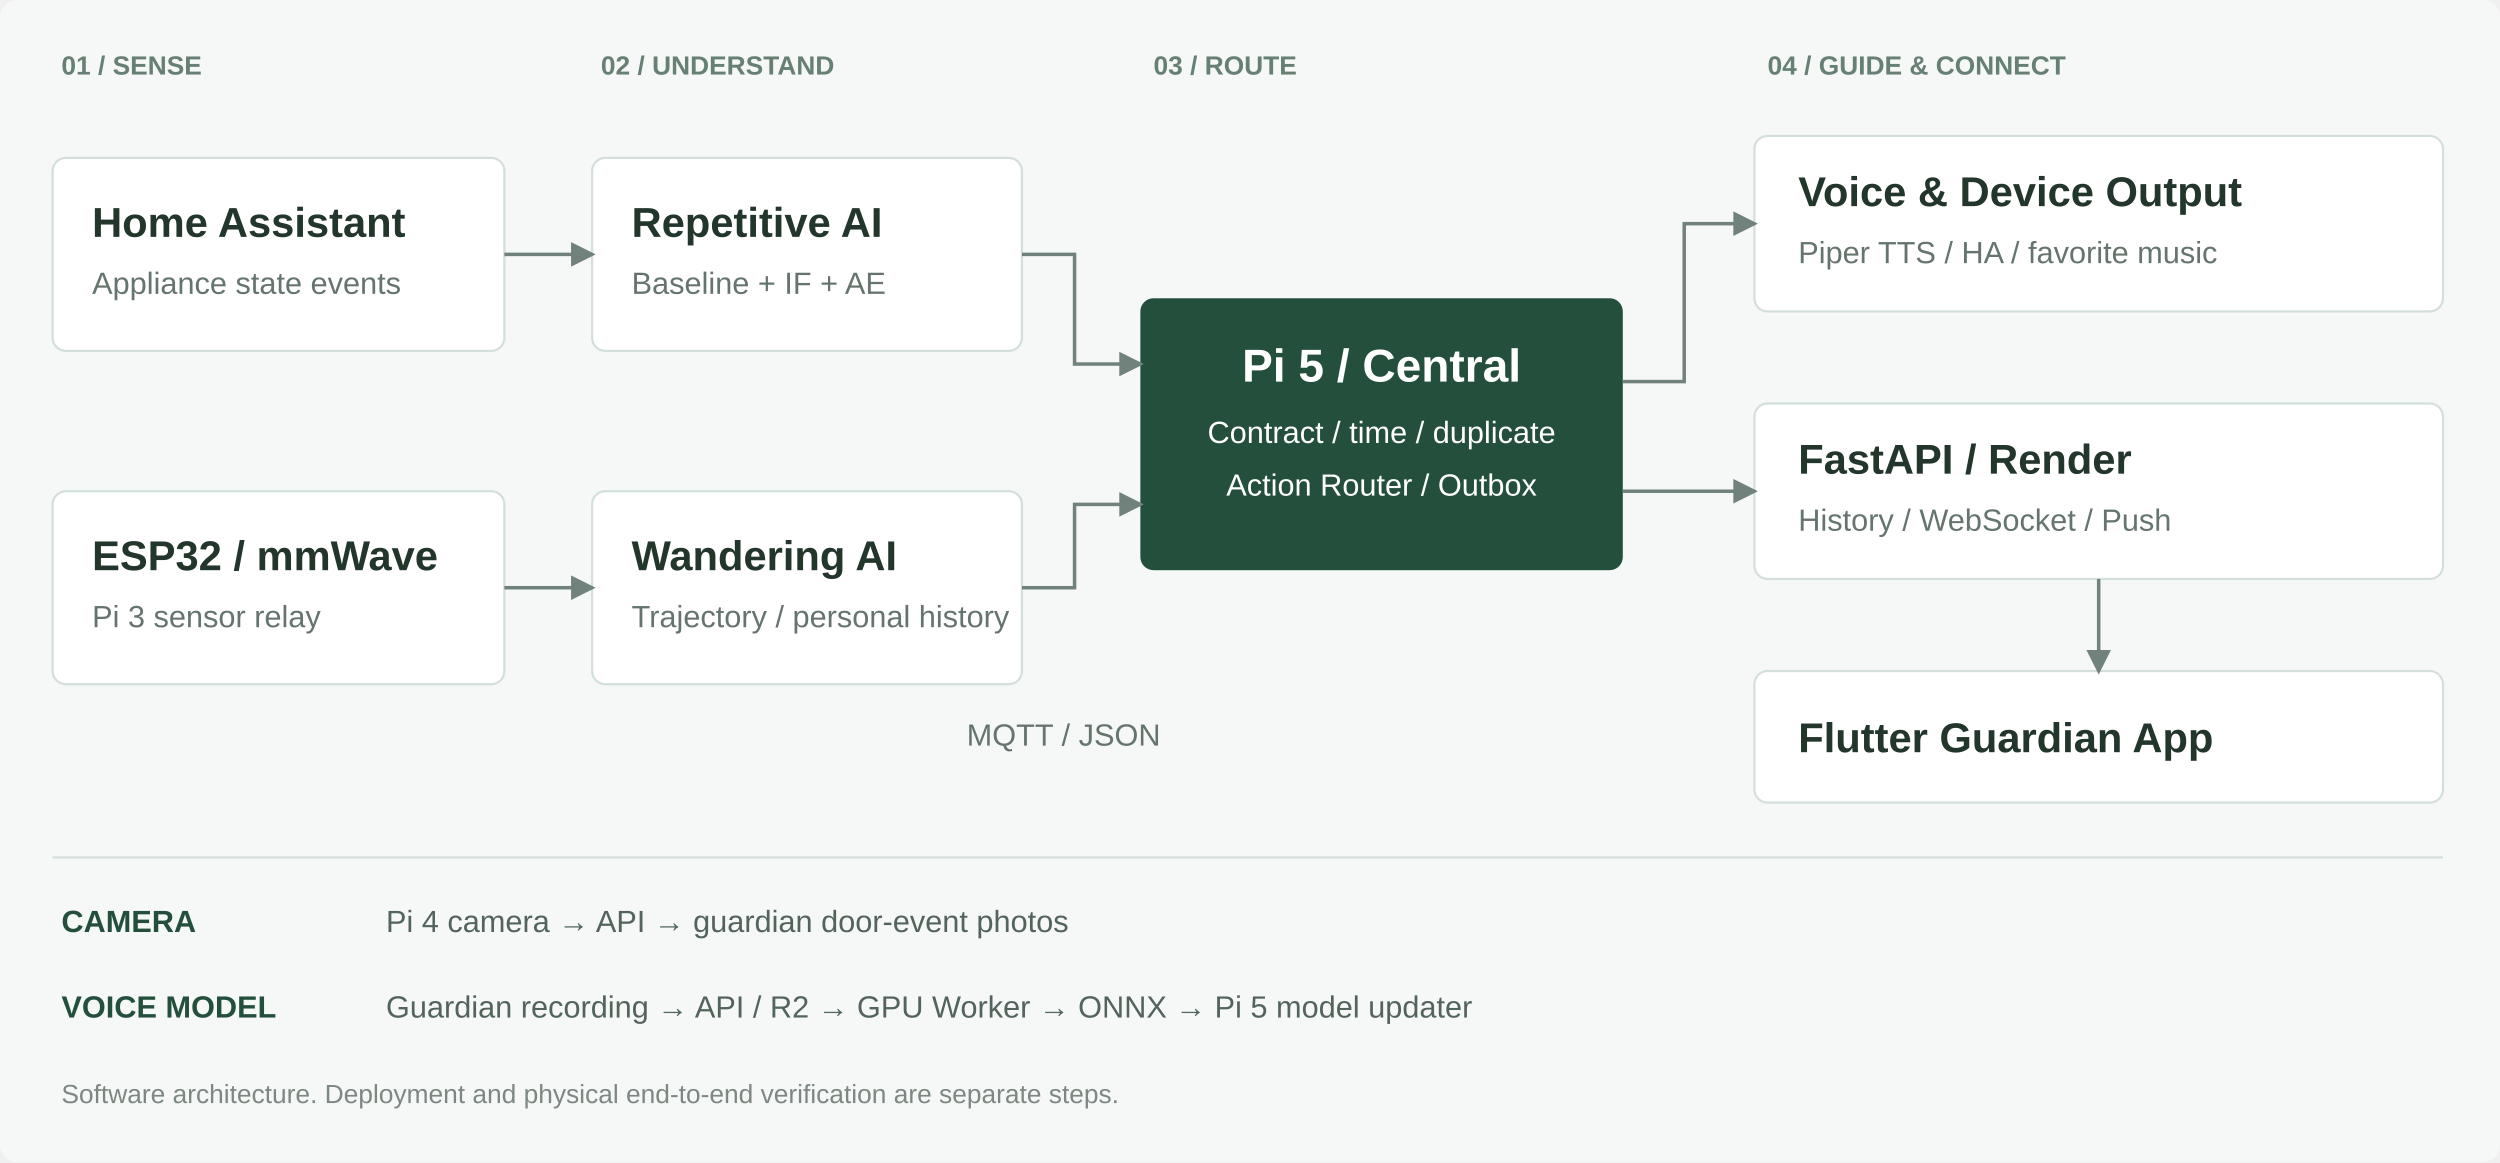
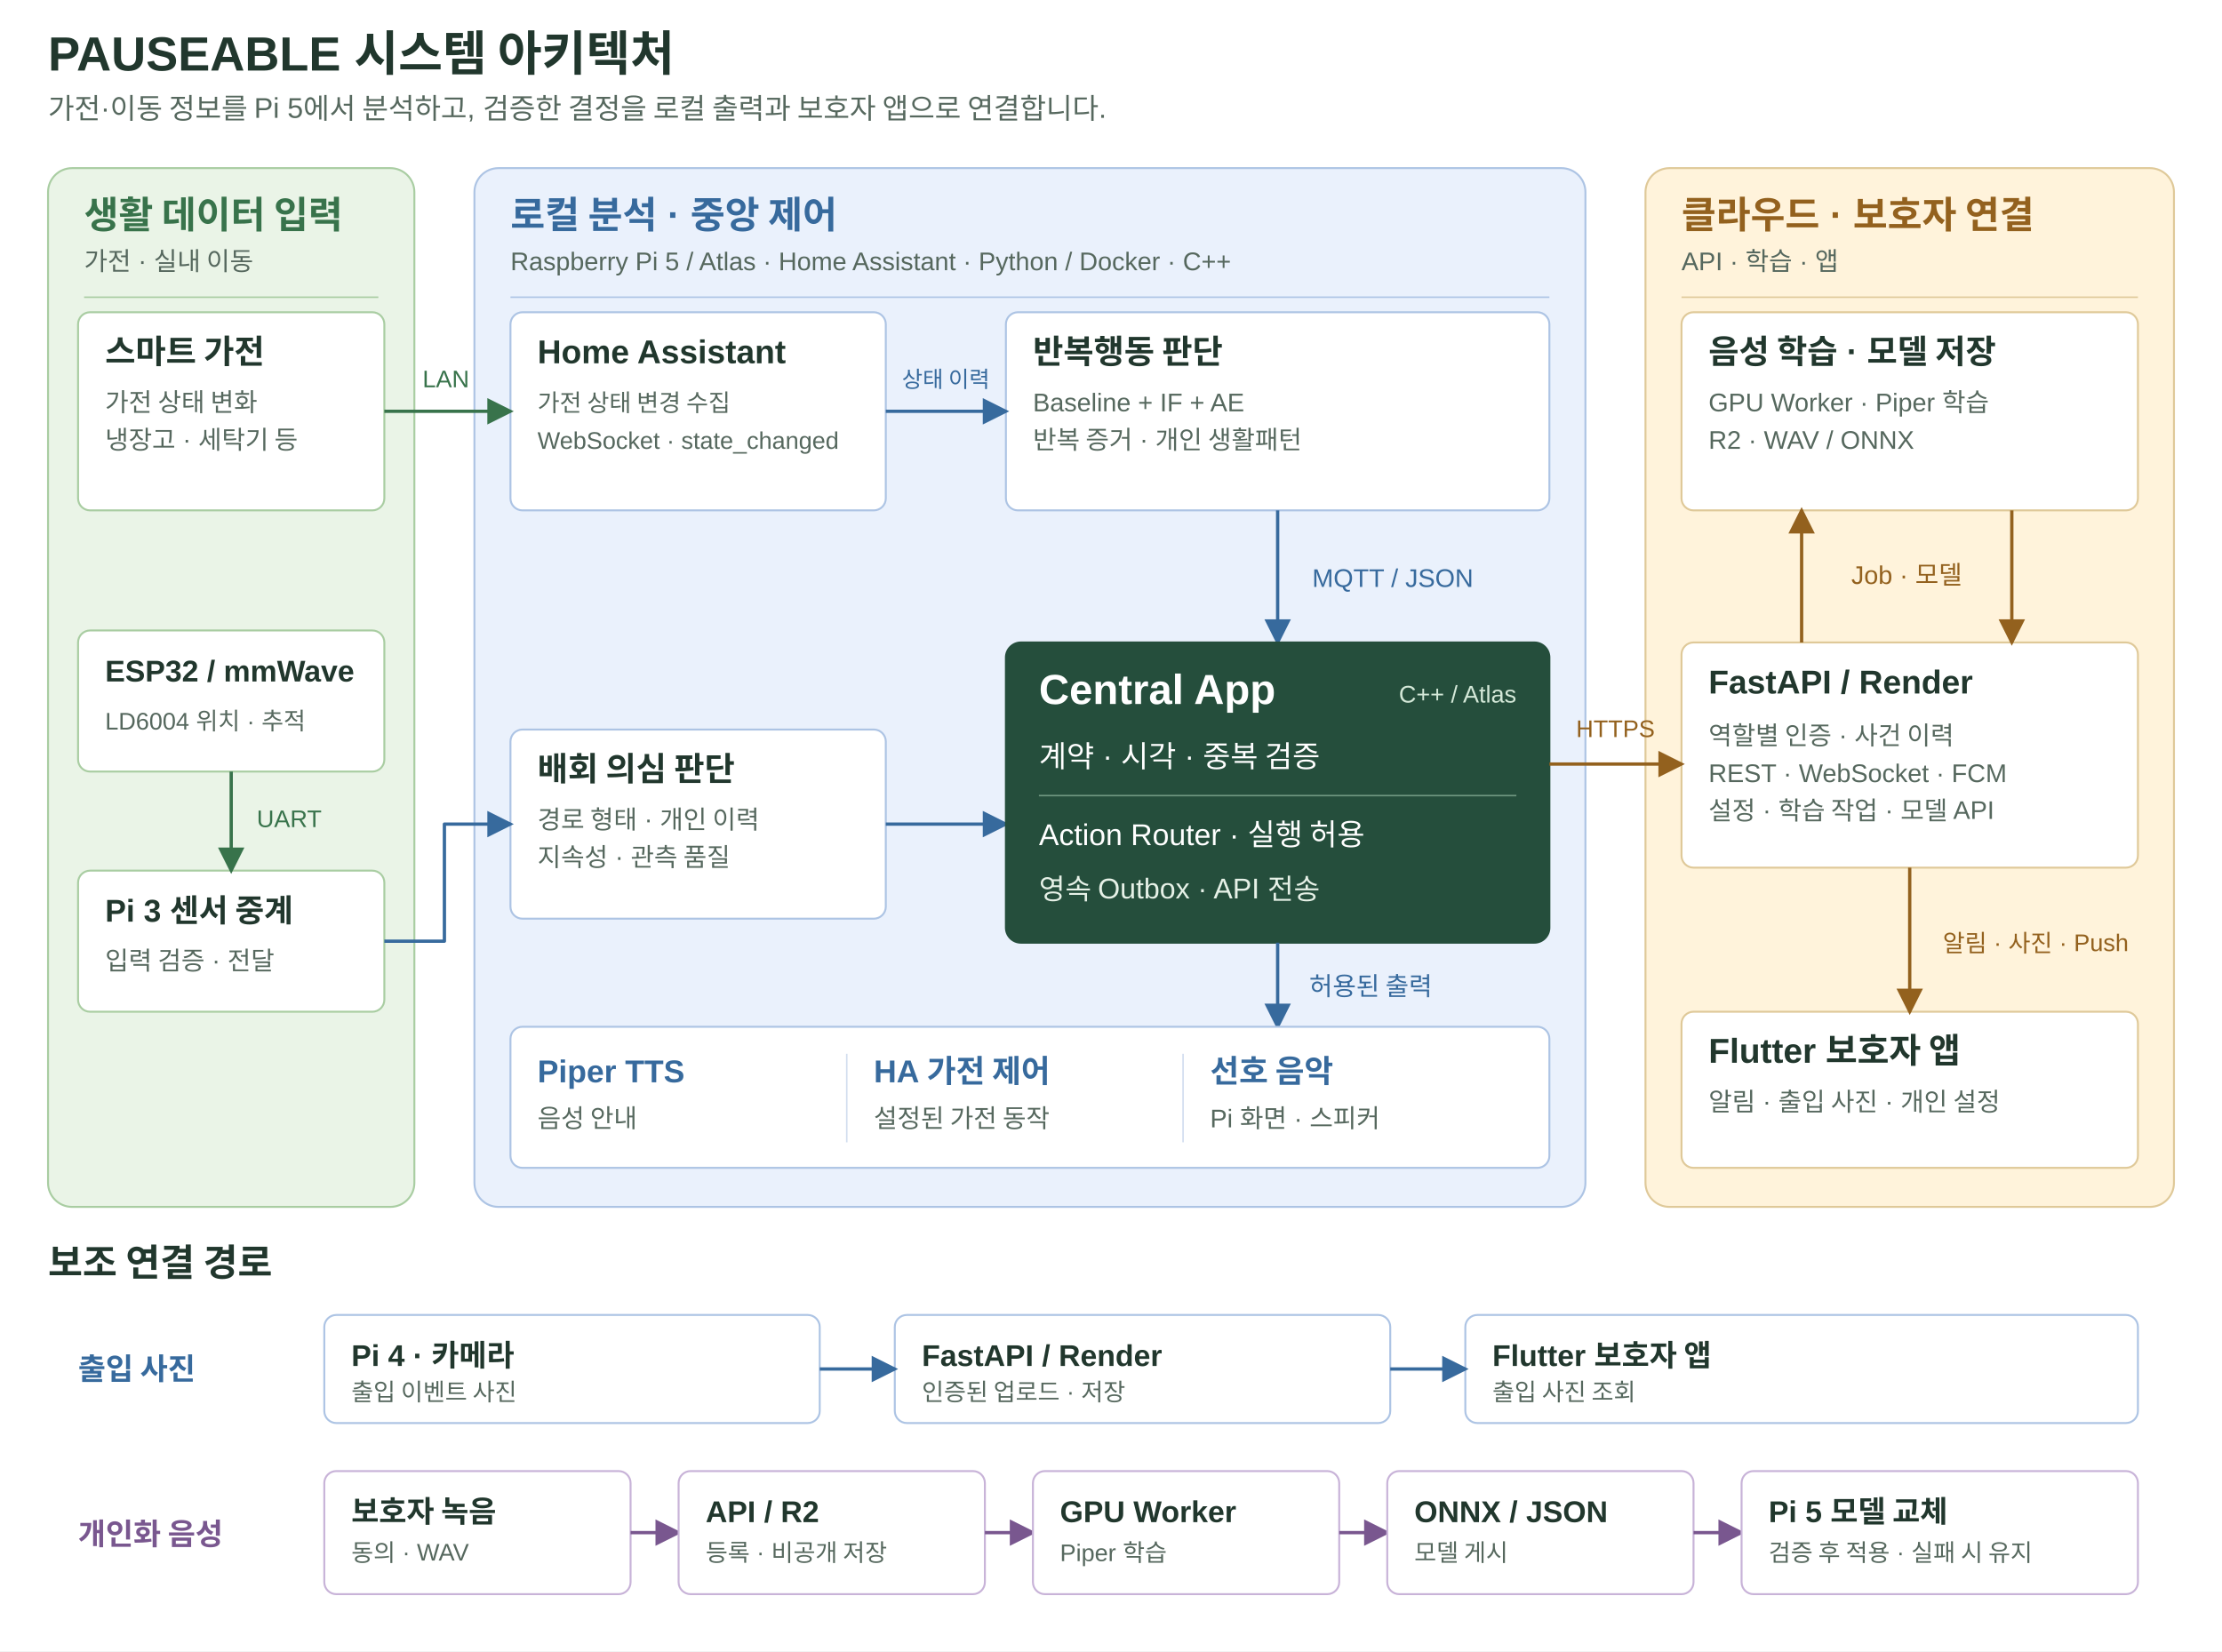
- <svg xmlns="http://www.w3.org/2000/svg" width="1140" height="530" viewBox="0 0 1140 530" role="img" aria-labelledby="title desc">
+ <svg xmlns="http://www.w3.org/2000/svg" width="1480" height="1100" viewBox="0 0 1480 1100" role="img" aria-labelledby="title desc">
  <defs>
-     <marker id="arrow" markerWidth="7" markerHeight="7" refX="6" refY="3.5" orient="auto">
-       <path d="M0 0L7 3.5L0 7Z" fill="#71817b" />
+     <marker id="arrow-green" markerWidth="8" markerHeight="8" refX="7" refY="4" orient="auto">
+       <path d="M0 0L8 4L0 8Z" fill="#38734b" />
+     </marker>
+     <marker id="arrow-blue" markerWidth="8" markerHeight="8" refX="7" refY="4" orient="auto">
+       <path d="M0 0L8 4L0 8Z" fill="#376a9d" />
+     </marker>
+     <marker id="arrow-amber" markerWidth="8" markerHeight="8" refX="7" refY="4" orient="auto">
+       <path d="M0 0L8 4L0 8Z" fill="#93611e" />
+     </marker>
+     <marker id="arrow-violet" markerWidth="8" markerHeight="8" refX="7" refY="4" orient="auto">
+       <path d="M0 0L8 4L0 8Z" fill="#79578f" />
    </marker>
  </defs>
-   <rect width="1140" height="530" rx="8" fill="#f5f8f6" />
-   <g font-family="Arial, Helvetica, sans-serif">
-     <g fill="#668074" font-size="12" font-weight="700">
-       <text x="28" y="34">01 / SENSE</text>
-       <text x="274" y="34">02 / UNDERSTAND</text>
-       <text x="526" y="34">03 / ROUTE</text>
-       <text x="806" y="34">04 / GUIDE &amp; CONNECT</text>
-     </g>
-     <g fill="#ffffff" stroke="#d3dfd8">
-       <rect x="24" y="72" width="206" height="88" rx="6" />
-       <rect x="24" y="224" width="206" height="88" rx="6" />
-       <rect x="270" y="72" width="196" height="88" rx="6" />
-       <rect x="270" y="224" width="196" height="88" rx="6" />
-       <rect x="800" y="62" width="314" height="80" rx="6" />
-       <rect x="800" y="184" width="314" height="80" rx="6" />
-       <rect x="800" y="306" width="314" height="60" rx="6" />
-     </g>
-     <rect x="520" y="136" width="220" height="124" rx="6" fill="#244f3d" />
-     <g fill="none" stroke="#71817b" stroke-width="1.6" marker-end="url(#arrow)">
-       <path d="M230 116H270" />
-       <path d="M230 268H270" />
-       <path d="M466 116H490V166H520" />
-       <path d="M466 268H490V230H520" />
-       <path d="M740 174H768V102H800" />
-       <path d="M740 224H800" />
-       <path d="M957 264V306" />
-     </g>
-     <g fill="#22362c" font-size="19" font-weight="700">
-       <text x="42" y="108">Home Assistant</text>
-       <text x="42" y="260">ESP32 / mmWave</text>
-       <text x="288" y="108">Repetitive AI</text>
-       <text x="288" y="260">Wandering AI</text>
-       <text x="820" y="94">Voice &amp; Device Output</text>
-       <text x="820" y="216">FastAPI / Render</text>
-       <text x="820" y="343">Flutter Guardian App</text>
-     </g>
-     <g fill="#65756d" font-size="14">
-       <text x="42" y="134">Appliance state events</text>
-       <text x="42" y="286">Pi 3 sensor relay</text>
-       <text x="288" y="134">Baseline + IF + AE</text>
-       <text x="288" y="286">Trajectory / personal history</text>
-       <text x="820" y="120">Piper TTS / HA / favorite music</text>
-       <text x="820" y="242">History / WebSocket / Push</text>
-       <text x="485" y="340" text-anchor="middle">MQTT / JSON</text>
-     </g>
-     <g fill="#ffffff" text-anchor="middle">
-       <text x="630" y="174" font-size="21" font-weight="700">Pi 5 / Central</text>
-       <text x="630" y="202" font-size="14">Contract / time / duplicate</text>
-       <text x="630" y="226" font-size="14">Action Router / Outbox</text>
-     </g>
-     <path d="M24 391H1114" stroke="#d3dfd8" />
-     <g font-size="14">
-       <text x="28" y="425" fill="#244f3d" font-weight="700">CAMERA</text>
-       <text x="176" y="425" fill="#52645b">Pi 4 camera → API → guardian door-event photos</text>
-       <text x="28" y="464" fill="#244f3d" font-weight="700">VOICE MODEL</text>
-       <text x="176" y="464" fill="#52645b">Guardian recording → API / R2 → GPU Worker → ONNX → Pi 5 model updater</text>
-       <text x="28" y="503" fill="#7c8881" font-size="12">Software architecture. Deployment and physical end-to-end verification are separate steps.</text>
-     </g>
+   <rect width="1480" height="1100" fill="#fff" />
+   <g font-family="'Malgun Gothic', 'Apple SD Gothic Neo', 'Noto Sans KR', Arial, sans-serif">
+     <text x="32" y="47" font-size="32" fill="#21372d" font-weight="700" text-anchor="start">PAUSEABLE 시스템 아키텍처</text>
+     <text x="32" y="79" font-size="19" fill="#56685e" font-weight="400" text-anchor="start">가전·이동 정보를 Pi 5에서 분석하고, 검증한 결정을 로컬 출력과 보호자 앱으로 연결합니다.</text>
+     <rect x="32" y="112" width="244" height="692" rx="16" fill="#eaf4e7" stroke="#a9cda2" stroke-width="1.3" />
+     <text x="56" y="152" font-size="25" fill="#38734b" font-weight="700" text-anchor="start">생활 데이터 입력</text>
+     <text x="56" y="180" font-size="17" fill="#56685e" font-weight="400" text-anchor="start">가전 · 실내 이동</text>
+     <path d="M56 198H252" stroke="#a9cda2" />
+     <rect x="316" y="112" width="740" height="692" rx="16" fill="#eaf1fc" stroke="#adc4e4" stroke-width="1.3" />
+     <text x="340" y="152" font-size="25" fill="#376a9d" font-weight="700" text-anchor="start">로컬 분석 · 중앙 제어</text>
+     <text x="340" y="180" font-size="17" fill="#56685e" font-weight="400" text-anchor="start">Raspberry Pi 5 / Atlas · Home Assistant · Python / Docker · C++</text>
+     <path d="M340 198H1032" stroke="#adc4e4" />
+     <rect x="1096" y="112" width="352" height="692" rx="16" fill="#fff3db" stroke="#dfc999" stroke-width="1.3" />
+     <text x="1120" y="152" font-size="25" fill="#93611e" font-weight="700" text-anchor="start">클라우드 · 보호자 연결</text>
+     <text x="1120" y="180" font-size="17" fill="#56685e" font-weight="400" text-anchor="start">API · 학습 · 앱</text>
+     <path d="M1120 198H1424" stroke="#dfc999" />
+     <rect x="52" y="208" width="204" height="132" rx="8" fill="#fff" stroke="#a9cda2" stroke-width="1.3" />
+     <text x="70" y="242" font-size="22" fill="#21372d" font-weight="700" text-anchor="start">스마트 가전</text>
+     <text x="70" y="274" font-size="17" fill="#56685e" font-weight="400" text-anchor="start">가전 상태 변화</text>
+     <text x="70" y="299" font-size="17" fill="#56685e" font-weight="400" text-anchor="start">냉장고 · 세탁기 등</text>
+     <rect x="52" y="420" width="204" height="94" rx="8" fill="#fff" stroke="#a9cda2" stroke-width="1.3" />
+     <text x="70" y="454" font-size="20" fill="#21372d" font-weight="700" text-anchor="start">ESP32 / mmWave</text>
+     <text x="70" y="486" font-size="16" fill="#56685e" font-weight="400" text-anchor="start">LD6004 위치 · 추적</text>
+     <rect x="52" y="580" width="204" height="94" rx="8" fill="#fff" stroke="#a9cda2" stroke-width="1.3" />
+     <text x="70" y="614" font-size="21" fill="#21372d" font-weight="700" text-anchor="start">Pi 3 센서 중계</text>
+     <text x="70" y="646" font-size="17" fill="#56685e" font-weight="400" text-anchor="start">입력 검증 · 전달</text>
+     <path d="M154 514V580" fill="none" stroke="#38734b" stroke-width="2.2" stroke-linejoin="round" marker-end="url(#arrow-green)" />
+     <text x="171" y="551" font-size="16" fill="#38734b" font-weight="400" text-anchor="start">UART</text>
+     <rect x="340" y="208" width="250" height="132" rx="8" fill="#fff" stroke="#adc4e4" stroke-width="1.3" />
+     <text x="358" y="242" font-size="22" fill="#21372d" font-weight="700" text-anchor="start">Home Assistant</text>
+     <text x="358" y="274" font-size="16" fill="#56685e" font-weight="400" text-anchor="start">가전 상태 변경 수집</text>
+     <text x="358" y="299" font-size="16" fill="#56685e" font-weight="400" text-anchor="start">WebSocket · state_changed</text>
+     <rect x="670" y="208" width="362" height="132" rx="8" fill="#fff" stroke="#adc4e4" stroke-width="1.3" />
+     <text x="688" y="242" font-size="22" fill="#21372d" font-weight="700" text-anchor="start">반복행동 판단</text>
+     <text x="688" y="274" font-size="17" fill="#56685e" font-weight="400" text-anchor="start">Baseline + IF + AE</text>
+     <text x="688" y="299" font-size="17" fill="#56685e" font-weight="400" text-anchor="start">반복 증거 · 개인 생활패턴</text>
+     <rect x="340" y="486" width="250" height="126" rx="8" fill="#fff" stroke="#adc4e4" stroke-width="1.3" />
+     <text x="358" y="520" font-size="22" fill="#21372d" font-weight="700" text-anchor="start">배회 의심 판단</text>
+     <text x="358" y="552" font-size="17" fill="#56685e" font-weight="400" text-anchor="start">경로 형태 · 개인 이력</text>
+     <text x="358" y="577" font-size="17" fill="#56685e" font-weight="400" text-anchor="start">지속성 · 관측 품질</text>
+     <path d="M256 274H340" fill="none" stroke="#38734b" stroke-width="2.2" stroke-linejoin="round" marker-end="url(#arrow-green)" />
+     <text x="297" y="258" font-size="16" fill="#38734b" font-weight="400" text-anchor="middle">LAN</text>
+     <path d="M590 274H670" fill="none" stroke="#376a9d" stroke-width="2.2" stroke-linejoin="round" marker-end="url(#arrow-blue)" />
+     <text x="630" y="258" font-size="15" fill="#376a9d" font-weight="400" text-anchor="middle">상태 이력</text>
+     <path d="M256 627H296V549H340" fill="none" stroke="#376a9d" stroke-width="2.2" stroke-linejoin="round" marker-end="url(#arrow-blue)" />
+     <path d="M851 340V428" fill="none" stroke="#376a9d" stroke-width="2.2" stroke-linejoin="round" marker-end="url(#arrow-blue)" />
+     <text x="874" y="391" font-size="17" fill="#376a9d" font-weight="400" text-anchor="start">MQTT / JSON</text>
+     <path d="M590 549H670" fill="none" stroke="#376a9d" stroke-width="2.2" stroke-linejoin="round" marker-end="url(#arrow-blue)" />
+     <rect x="670" y="428" width="362" height="200" rx="10" fill="#254e3c" stroke="#254e3c" stroke-width="1.3" />
+     <text x="692" y="469" font-size="28" fill="#fff" font-weight="700" text-anchor="start">Central App</text>
+     <text x="1010" y="468" font-size="16" fill="#d4e8d8" font-weight="400" text-anchor="end">C++ / Atlas</text>
+     <text x="692" y="511" font-size="20" fill="#fff" font-weight="400" text-anchor="start">계약 · 시각 · 중복 검증</text>
+     <path d="M692 530H1010" stroke="#6f9780" />
+     <text x="692" y="563" font-size="20" fill="#fff" font-weight="400" text-anchor="start">Action Router · 실행 허용</text>
+     <text x="692" y="599" font-size="19" fill="#e6f1e7" font-weight="400" text-anchor="start">영속 Outbox · API 전송</text>
+     <path d="M851 628V684" fill="none" stroke="#376a9d" stroke-width="2.2" stroke-linejoin="round" marker-end="url(#arrow-blue)" />
+     <text x="872" y="663" font-size="17" fill="#376a9d" font-weight="400" text-anchor="start">허용된 출력</text>
+     <rect x="340" y="684" width="692" height="94" rx="8" fill="#fff" stroke="#adc4e4" stroke-width="1.3" />
+     <text x="358" y="721" font-size="21" fill="#376a9d" font-weight="700" text-anchor="start">Piper TTS</text>
+     <text x="358" y="751" font-size="17" fill="#56685e" font-weight="400" text-anchor="start">음성 안내</text>
+     <path d="M564 702V761" stroke="#d1ddef" />
+     <text x="582" y="721" font-size="21" fill="#376a9d" font-weight="700" text-anchor="start">HA 가전 제어</text>
+     <text x="582" y="751" font-size="17" fill="#56685e" font-weight="400" text-anchor="start">설정된 가전 동작</text>
+     <path d="M788 702V761" stroke="#d1ddef" />
+     <text x="806" y="721" font-size="21" fill="#376a9d" font-weight="700" text-anchor="start">선호 음악</text>
+     <text x="806" y="751" font-size="17" fill="#56685e" font-weight="400" text-anchor="start">Pi 화면 · 스피커</text>
+     <rect x="1120" y="208" width="304" height="132" rx="8" fill="#fff" stroke="#dfc999" stroke-width="1.3" />
+     <text x="1138" y="242" font-size="22" fill="#21372d" font-weight="700" text-anchor="start">음성 학습 · 모델 저장</text>
+     <text x="1138" y="274" font-size="17" fill="#56685e" font-weight="400" text-anchor="start">GPU Worker · Piper 학습</text>
+     <text x="1138" y="299" font-size="17" fill="#56685e" font-weight="400" text-anchor="start">R2 · WAV / ONNX</text>
+     <rect x="1120" y="428" width="304" height="150" rx="8" fill="#fff" stroke="#dfc999" stroke-width="1.3" />
+     <text x="1138" y="462" font-size="22" fill="#21372d" font-weight="700" text-anchor="start">FastAPI / Render</text>
+     <text x="1138" y="496" font-size="17" fill="#56685e" font-weight="400" text-anchor="start">역할별 인증 · 사건 이력</text>
+     <text x="1138" y="521" font-size="17" fill="#56685e" font-weight="400" text-anchor="start">REST · WebSocket · FCM</text>
+     <text x="1138" y="546" font-size="17" fill="#56685e" font-weight="400" text-anchor="start">설정 · 학습 작업 · 모델 API</text>
+     <path d="M1200 428V340" fill="none" stroke="#93611e" stroke-width="2.2" stroke-linejoin="round" marker-end="url(#arrow-amber)" />
+     <path d="M1340 340V428" fill="none" stroke="#93611e" stroke-width="2.2" stroke-linejoin="round" marker-end="url(#arrow-amber)" />
+     <text x="1270" y="389" font-size="17" fill="#93611e" font-weight="400" text-anchor="middle">Job · 모델</text>
+     <path d="M1032 509H1120" fill="none" stroke="#93611e" stroke-width="2.2" stroke-linejoin="round" marker-end="url(#arrow-amber)" />
+     <text x="1076" y="491" font-size="16" fill="#93611e" font-weight="400" text-anchor="middle">HTTPS</text>
+     <rect x="1120" y="674" width="304" height="104" rx="8" fill="#fff" stroke="#dfc999" stroke-width="1.3" />
+     <text x="1138" y="708" font-size="23" fill="#21372d" font-weight="700" text-anchor="start">Flutter 보호자 앱</text>
+     <text x="1138" y="740" font-size="17" fill="#56685e" font-weight="400" text-anchor="start">알림 · 출입 사진 · 개인 설정</text>
+     <path d="M1272 578V674" fill="none" stroke="#93611e" stroke-width="2.2" stroke-linejoin="round" marker-end="url(#arrow-amber)" />
+     <text x="1294" y="634" font-size="16" fill="#93611e" font-weight="400" text-anchor="start">알림 · 사진 · Push</text>
+     <text x="32" y="850" font-size="25" fill="#21372d" font-weight="700" text-anchor="start">보조 연결 경로</text>
+     <text x="52" y="919" font-size="20" fill="#376a9d" font-weight="700" text-anchor="start">출입 사진</text>
+     <rect x="216" y="876" width="330" height="72" rx="8" fill="#fff" stroke="#adc4e4" stroke-width="1.3" />
+     <text x="234" y="910" font-size="20" fill="#21372d" font-weight="700" text-anchor="start">Pi 4 · 카메라</text>
+     <text x="234" y="933" font-size="16" fill="#56685e" font-weight="400" text-anchor="start">출입 이벤트 사진</text>
+     <rect x="596" y="876" width="330" height="72" rx="8" fill="#fff" stroke="#adc4e4" stroke-width="1.3" />
+     <text x="614" y="910" font-size="20" fill="#21372d" font-weight="700" text-anchor="start">FastAPI / Render</text>
+     <text x="614" y="933" font-size="16" fill="#56685e" font-weight="400" text-anchor="start">인증된 업로드 · 저장</text>
+     <rect x="976" y="876" width="448" height="72" rx="8" fill="#fff" stroke="#adc4e4" stroke-width="1.3" />
+     <text x="994" y="910" font-size="20" fill="#21372d" font-weight="700" text-anchor="start">Flutter 보호자 앱</text>
+     <text x="994" y="933" font-size="16" fill="#56685e" font-weight="400" text-anchor="start">출입 사진 조회</text>
+     <path d="M546 912H596" fill="none" stroke="#376a9d" stroke-width="2.2" stroke-linejoin="round" marker-end="url(#arrow-blue)" />
+     <path d="M926 912H976" fill="none" stroke="#376a9d" stroke-width="2.2" stroke-linejoin="round" marker-end="url(#arrow-blue)" />
+     <text x="52" y="1029" font-size="20" fill="#79578f" font-weight="700" text-anchor="start">개인화 음성</text>
+     <rect x="216" y="980" width="204" height="82" rx="8" fill="#fff" stroke="#c8b3d8" stroke-width="1.3" />
+     <text x="234" y="1014" font-size="20" fill="#21372d" font-weight="700" text-anchor="start">보호자 녹음</text>
+     <text x="234" y="1040" font-size="16" fill="#56685e" font-weight="400" text-anchor="start">동의 · WAV</text>
+     <path d="M420 1021H452" fill="none" stroke="#79578f" stroke-width="2.2" stroke-linejoin="round" marker-end="url(#arrow-violet)" />
+     <rect x="452" y="980" width="204" height="82" rx="8" fill="#fff" stroke="#c8b3d8" stroke-width="1.3" />
+     <text x="470" y="1014" font-size="20" fill="#21372d" font-weight="700" text-anchor="start">API / R2</text>
+     <text x="470" y="1040" font-size="16" fill="#56685e" font-weight="400" text-anchor="start">등록 · 비공개 저장</text>
+     <path d="M656 1021H688" fill="none" stroke="#79578f" stroke-width="2.2" stroke-linejoin="round" marker-end="url(#arrow-violet)" />
+     <rect x="688" y="980" width="204" height="82" rx="8" fill="#fff" stroke="#c8b3d8" stroke-width="1.3" />
+     <text x="706" y="1014" font-size="20" fill="#21372d" font-weight="700" text-anchor="start">GPU Worker</text>
+     <text x="706" y="1040" font-size="16" fill="#56685e" font-weight="400" text-anchor="start">Piper 학습</text>
+     <path d="M892 1021H924" fill="none" stroke="#79578f" stroke-width="2.2" stroke-linejoin="round" marker-end="url(#arrow-violet)" />
+     <rect x="924" y="980" width="204" height="82" rx="8" fill="#fff" stroke="#c8b3d8" stroke-width="1.3" />
+     <text x="942" y="1014" font-size="20" fill="#21372d" font-weight="700" text-anchor="start">ONNX / JSON</text>
+     <text x="942" y="1040" font-size="16" fill="#56685e" font-weight="400" text-anchor="start">모델 게시</text>
+     <path d="M1128 1021H1160" fill="none" stroke="#79578f" stroke-width="2.2" stroke-linejoin="round" marker-end="url(#arrow-violet)" />
+     <rect x="1160" y="980" width="264" height="82" rx="8" fill="#fff" stroke="#c8b3d8" stroke-width="1.3" />
+     <text x="1178" y="1014" font-size="20" fill="#21372d" font-weight="700" text-anchor="start">Pi 5 모델 교체</text>
+     <text x="1178" y="1040" font-size="16" fill="#56685e" font-weight="400" text-anchor="start">검증 후 적용 · 실패 시 유지</text>
  </g>
</svg>
